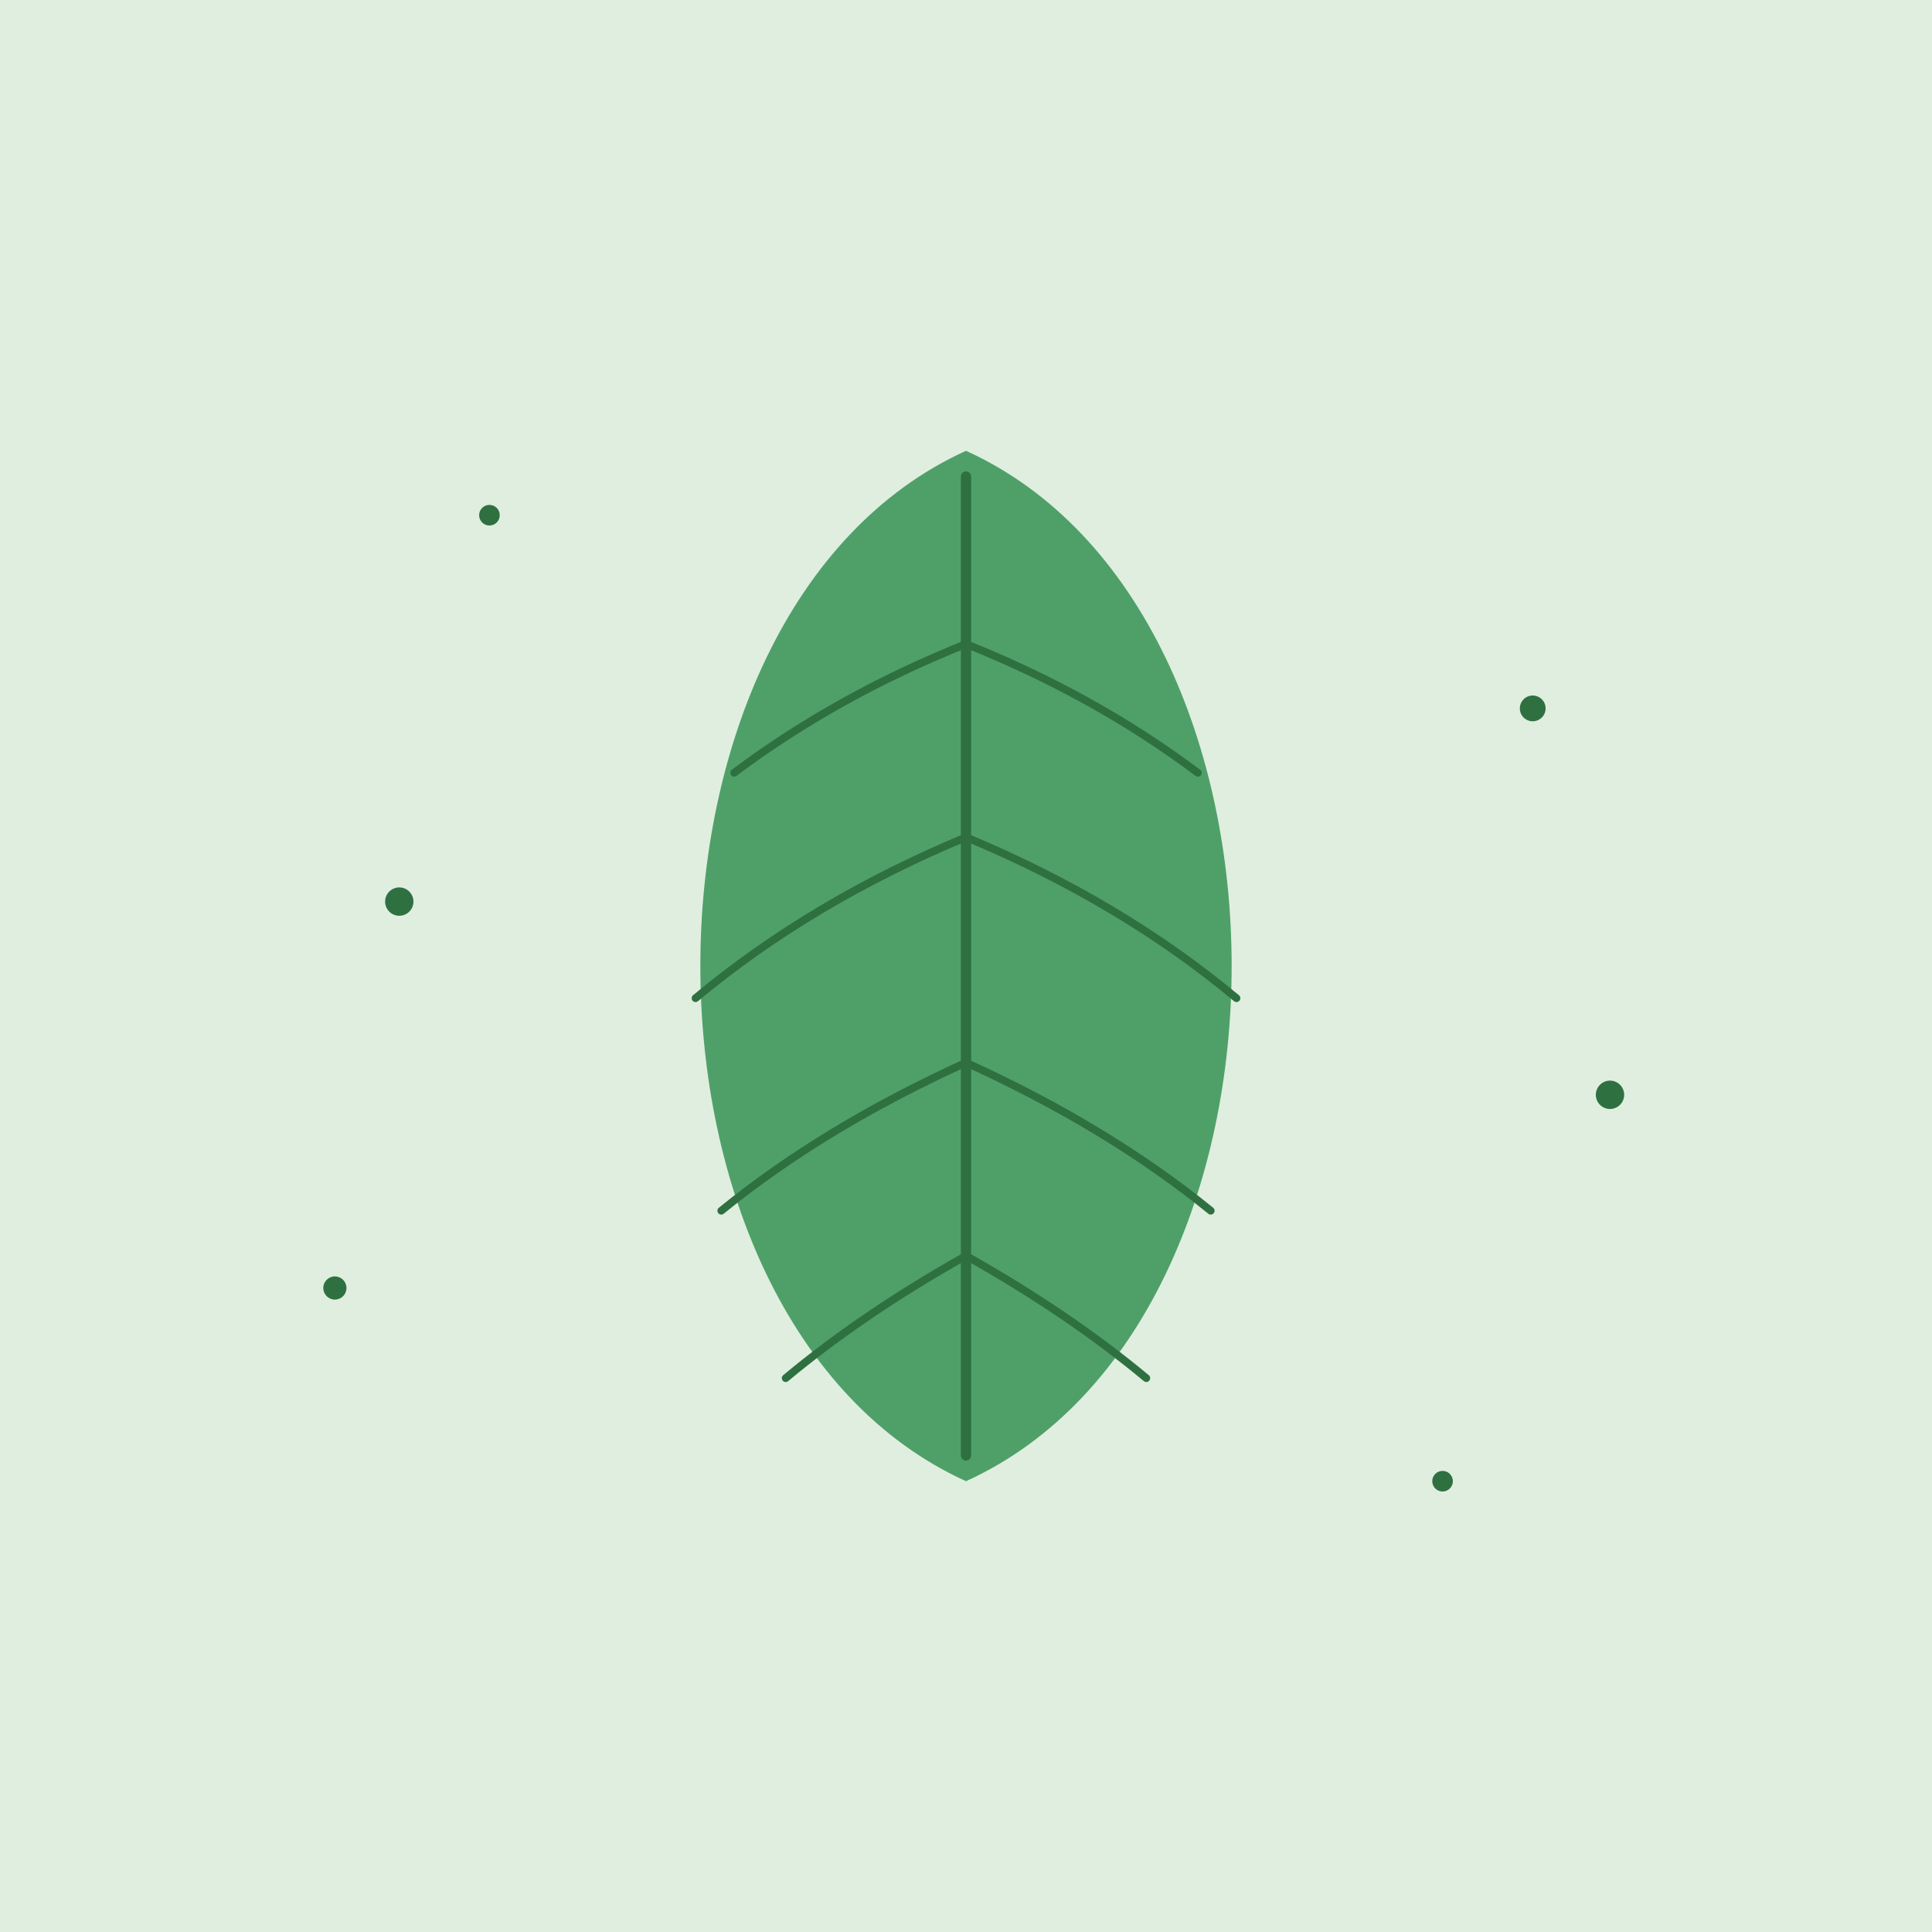
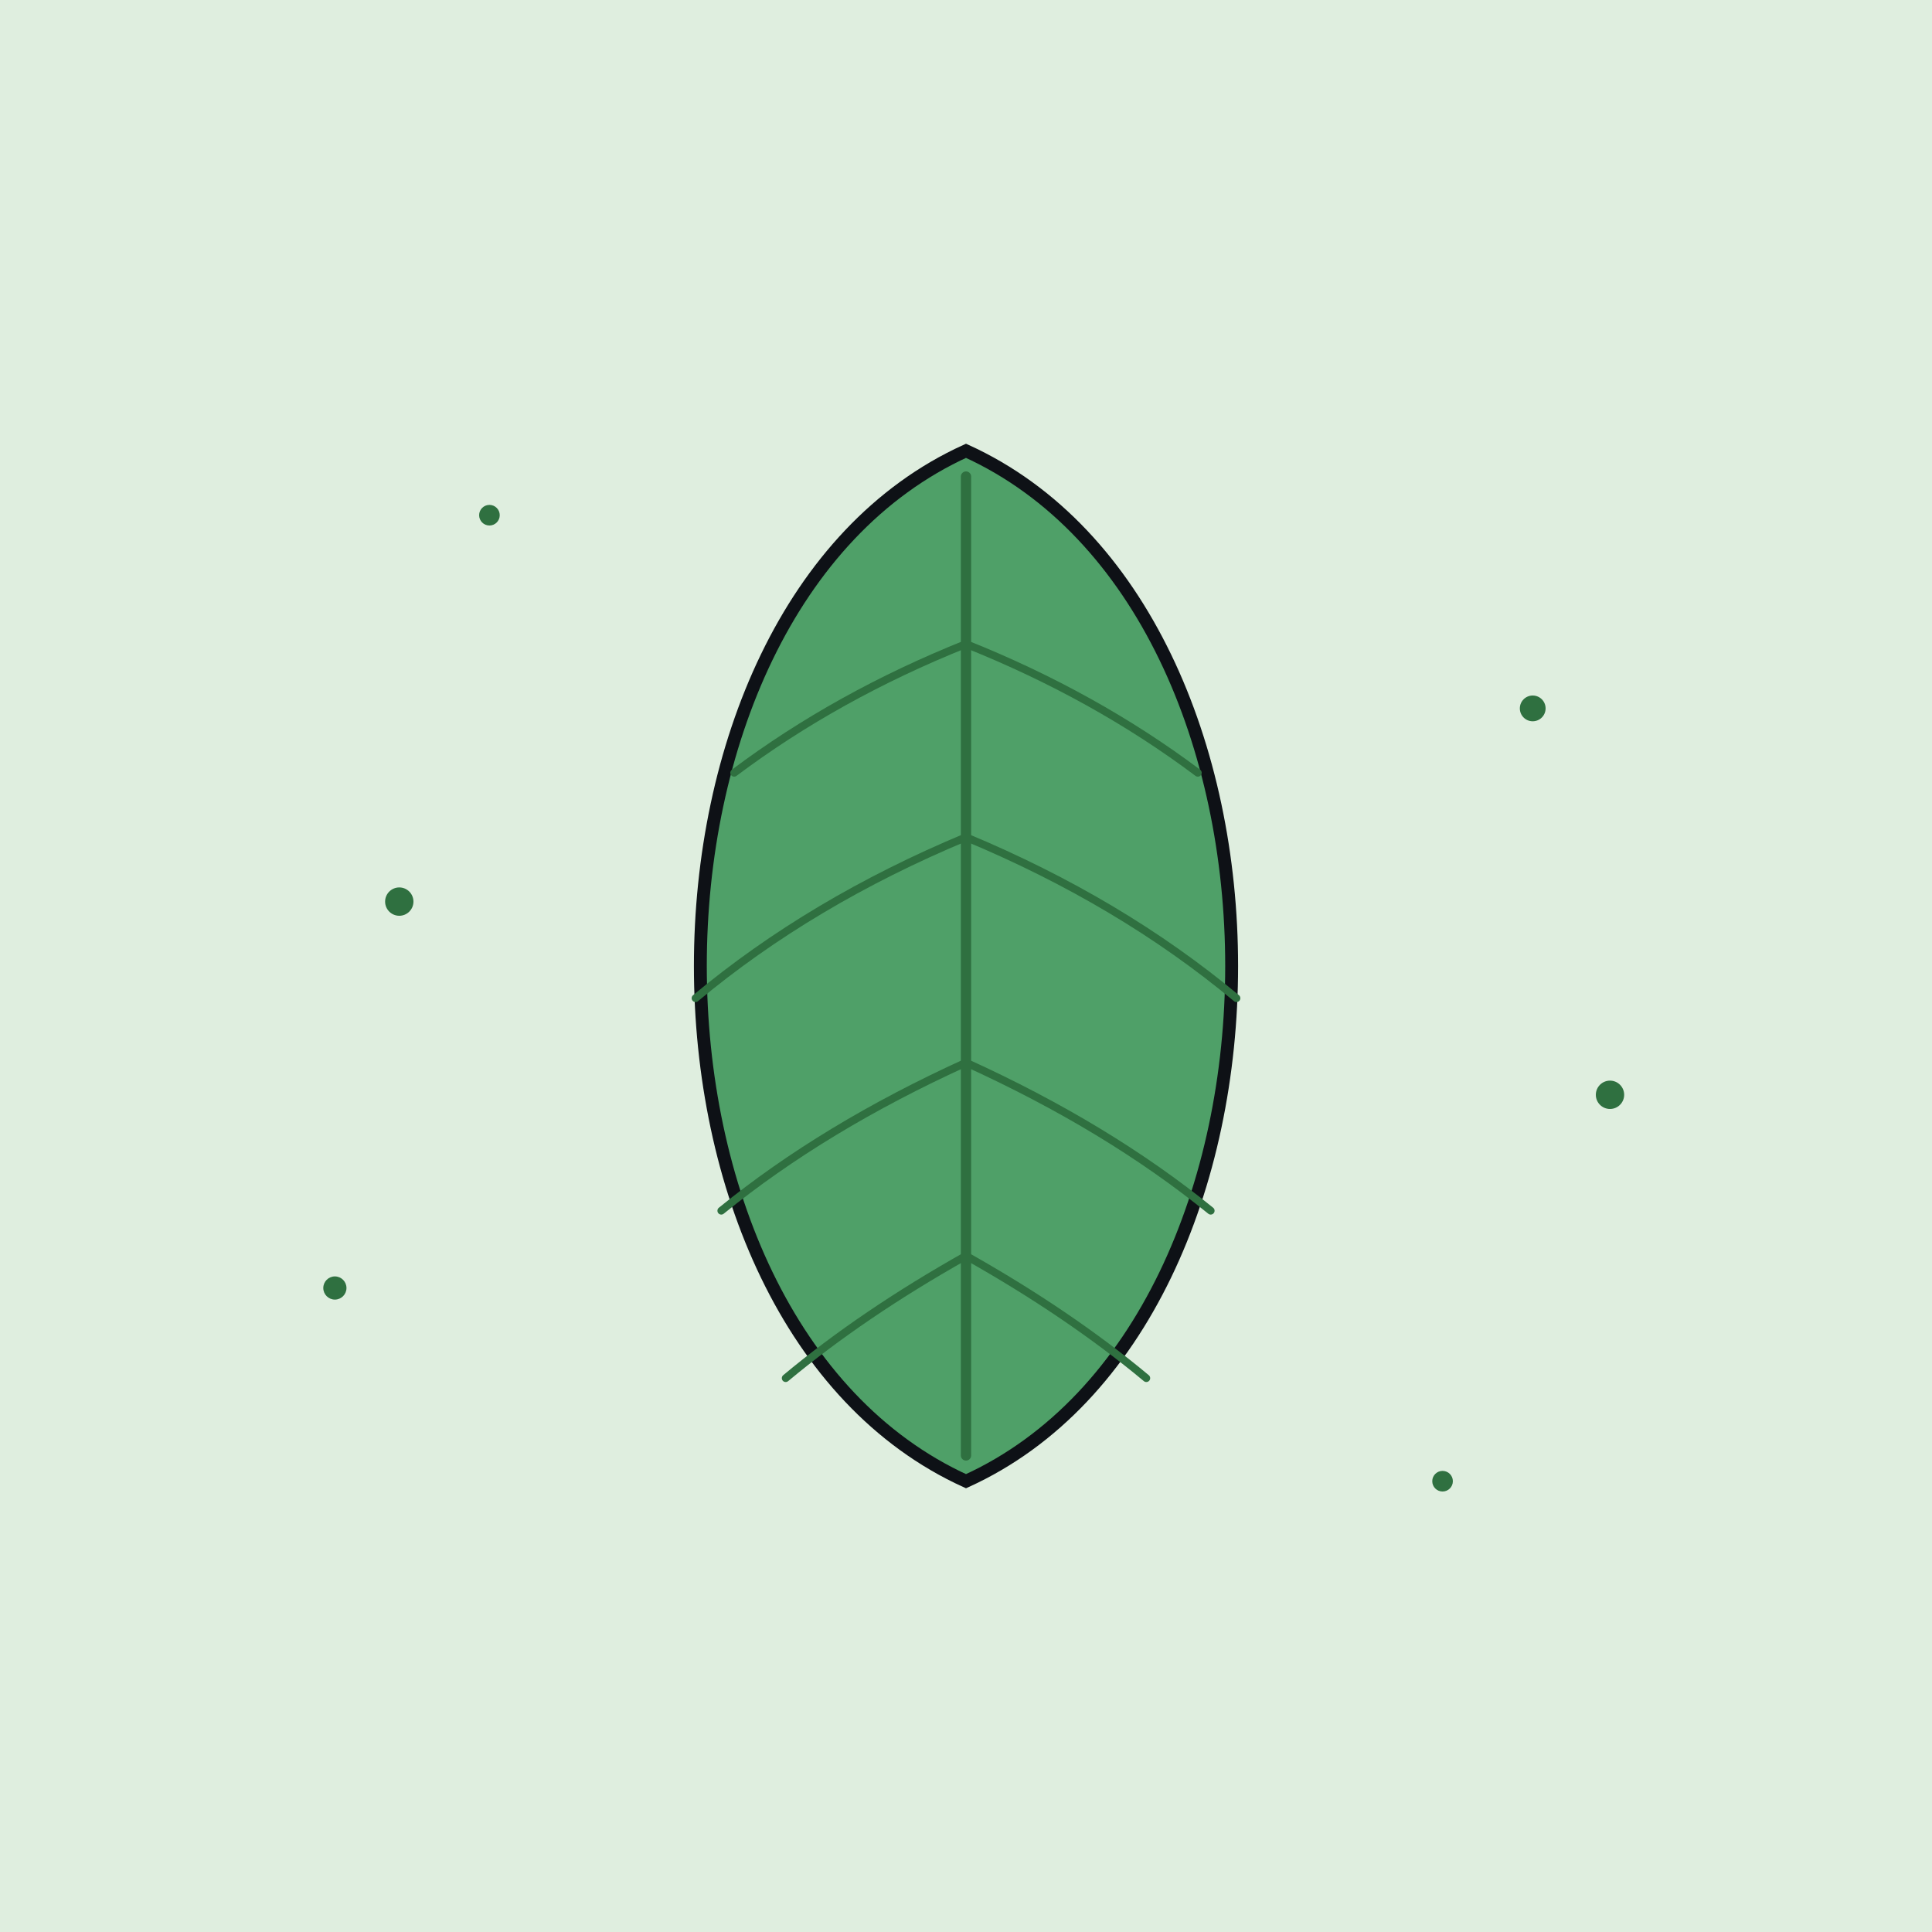
<svg xmlns="http://www.w3.org/2000/svg" viewBox="0 0 300 300" width="300" height="300" role="img" aria-label="Leaf with veins and floating particles">
  <rect width="300" height="300" fill="#DFEEDF" />
  <g>
-     <path d="M 150 70              C 205 95, 205 205, 150 230              C 95 205, 95 95, 150 70 Z" fill="#4FA068" />
+     <path d="M 150 70  C 205 95, 205 205, 150 230  C 95 205, 95 95, 150 70 Z" fill="#4FA068" stroke="#0E1116" stroke-width="2" />
    <path d="M 150 74 L 150 226" stroke="#2F7040" stroke-width="1.6" stroke-linecap="round" fill="none" />
    <path d="M 150 100 Q 170 108 186 120" stroke="#2F7040" stroke-width="1.2" fill="none" stroke-linecap="round" />
    <path d="M 150 100 Q 130 108 114 120" stroke="#2F7040" stroke-width="1.2" fill="none" stroke-linecap="round" />
    <path d="M 150 130 Q 174 140 192 155" stroke="#2F7040" stroke-width="1.2" fill="none" stroke-linecap="round" />
    <path d="M 150 130 Q 126 140 108 155" stroke="#2F7040" stroke-width="1.2" fill="none" stroke-linecap="round" />
    <path d="M 150 165 Q 172 175 188 188" stroke="#2F7040" stroke-width="1.2" fill="none" stroke-linecap="round" />
    <path d="M 150 165 Q 128 175 112 188" stroke="#2F7040" stroke-width="1.2" fill="none" stroke-linecap="round" />
    <path d="M 150 195 Q 166 204 178 214" stroke="#2F7040" stroke-width="1.2" fill="none" stroke-linecap="round" />
    <path d="M 150 195 Q 134 204 122 214" stroke="#2F7040" stroke-width="1.2" fill="none" stroke-linecap="round" />
  </g>
  <g fill="#2F7040">
    <circle cx="62" cy="140" r="2.2" />
    <circle cx="52" cy="200" r="1.8" />
    <circle cx="238" cy="110" r="2" />
    <circle cx="250" cy="170" r="2.2" />
    <circle cx="76" cy="80" r="1.6" />
    <circle cx="224" cy="230" r="1.6" />
  </g>
</svg>
